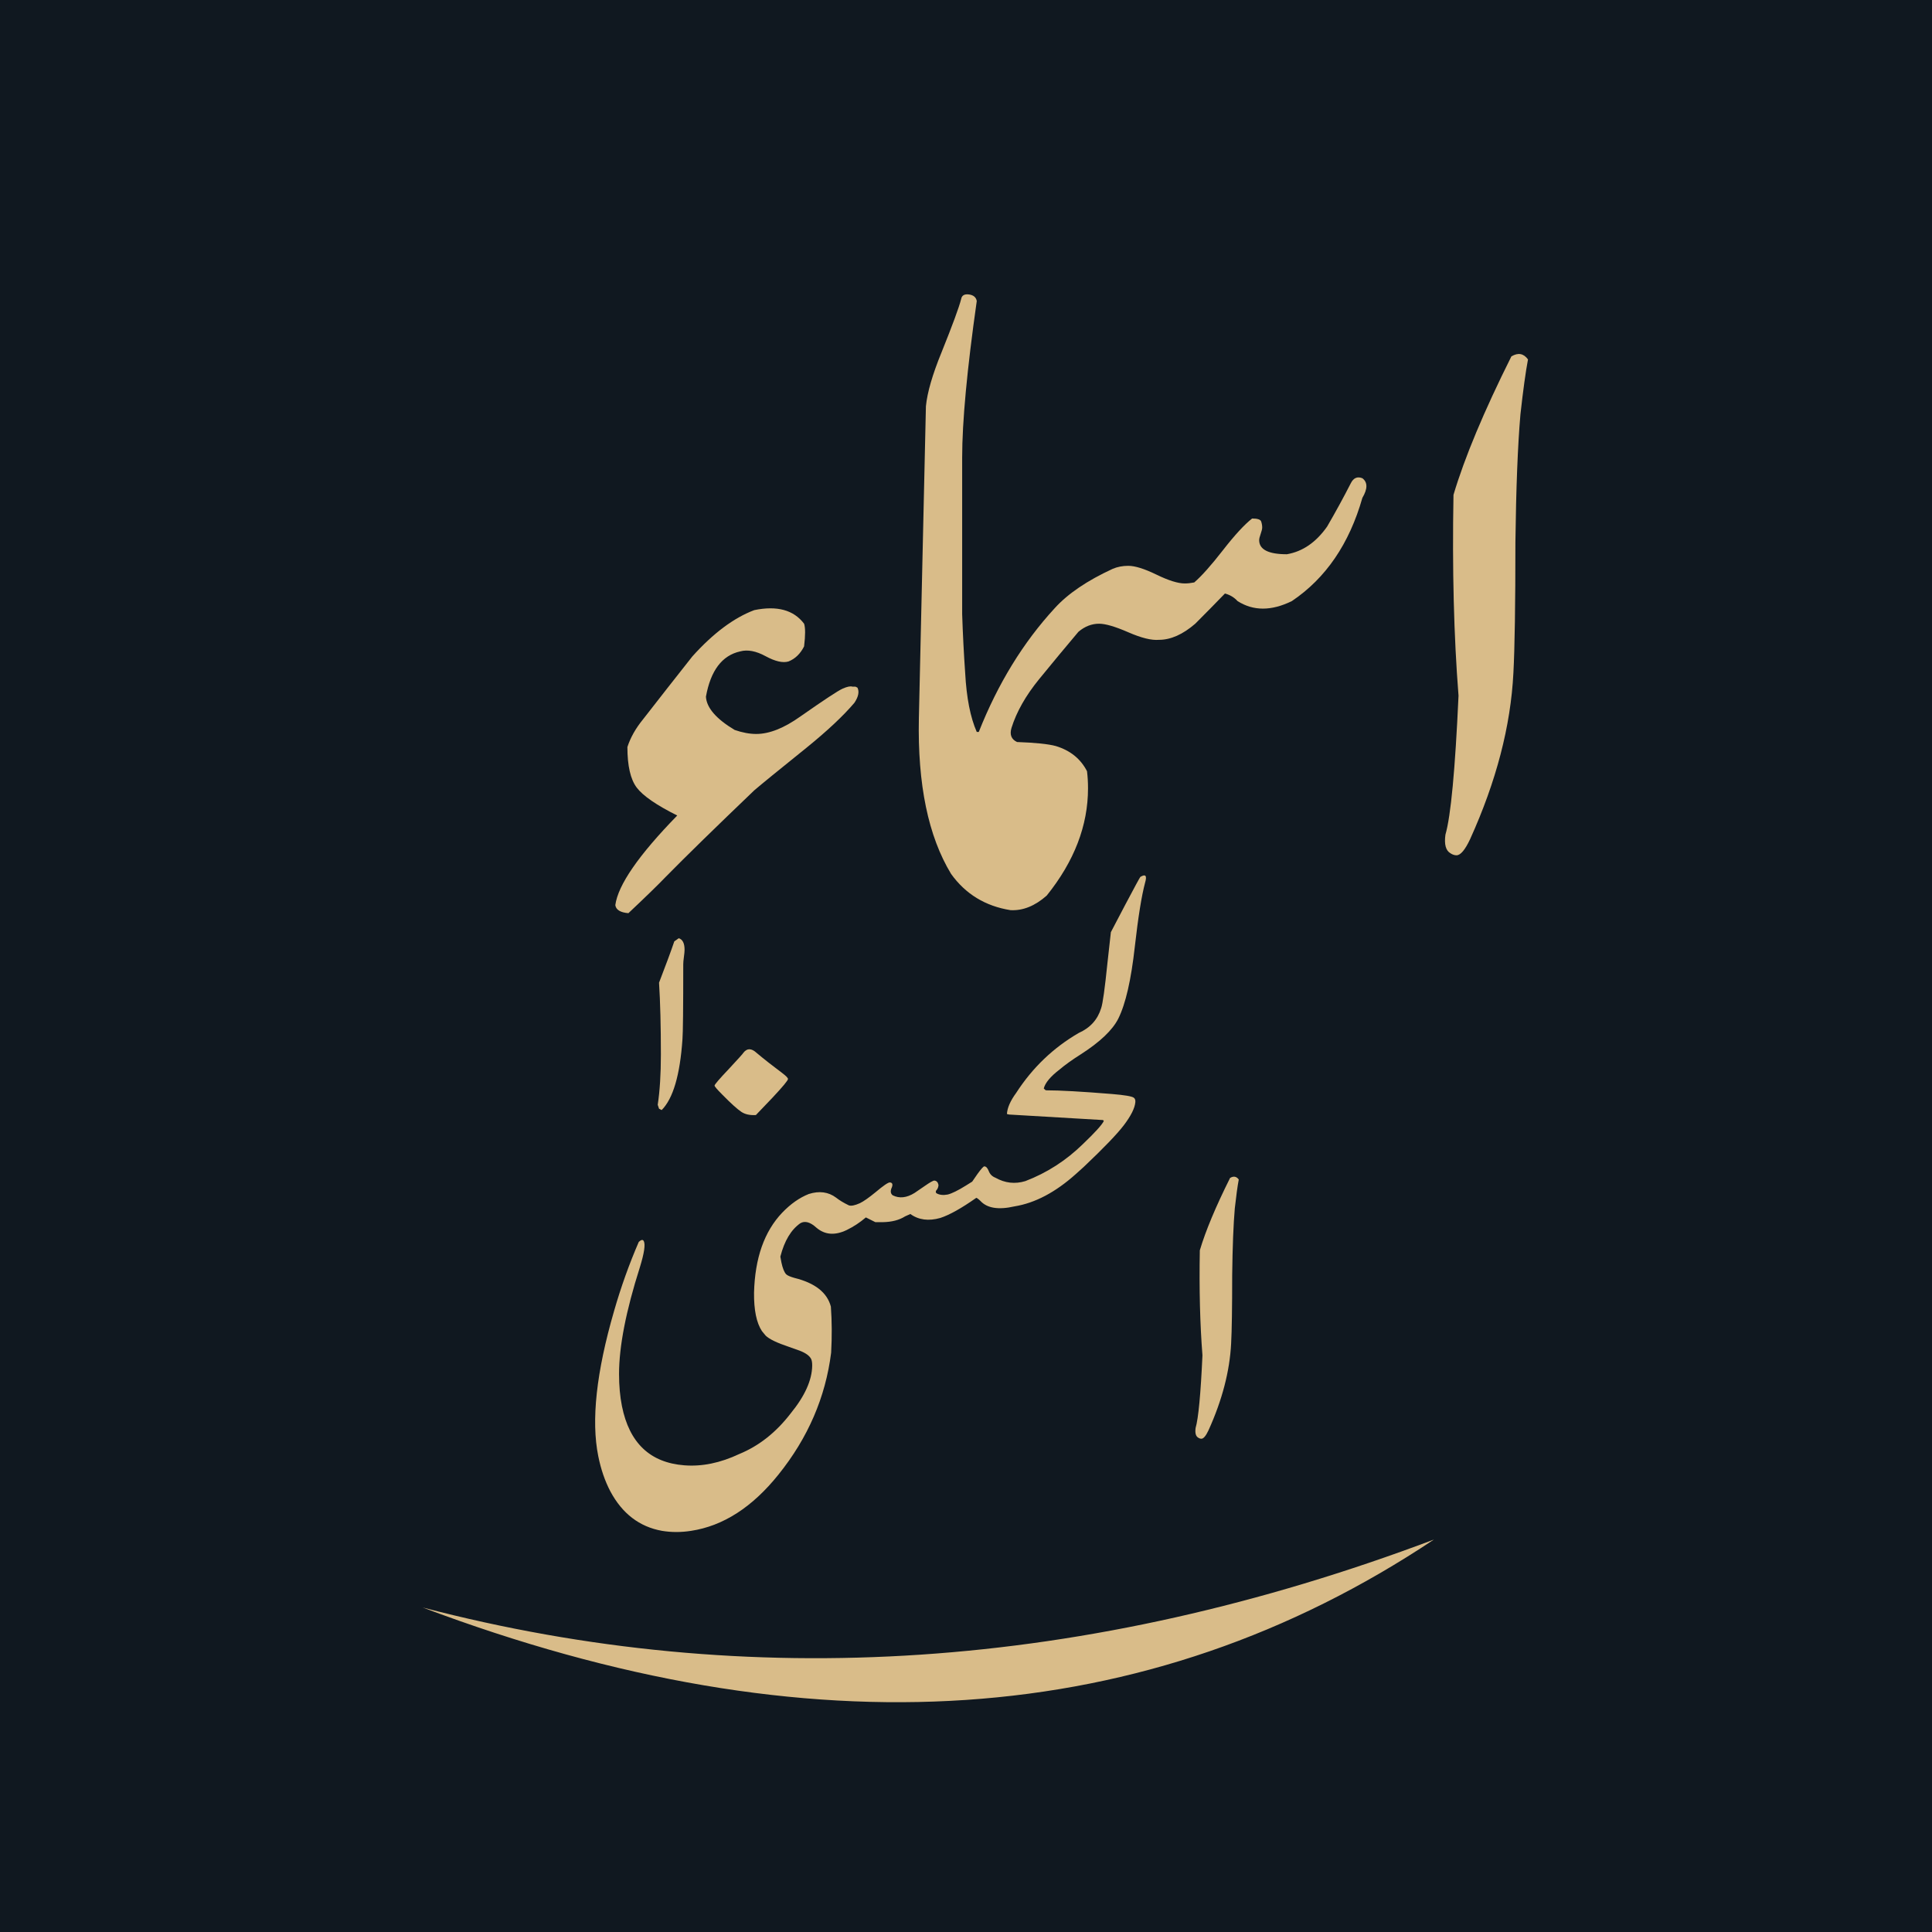
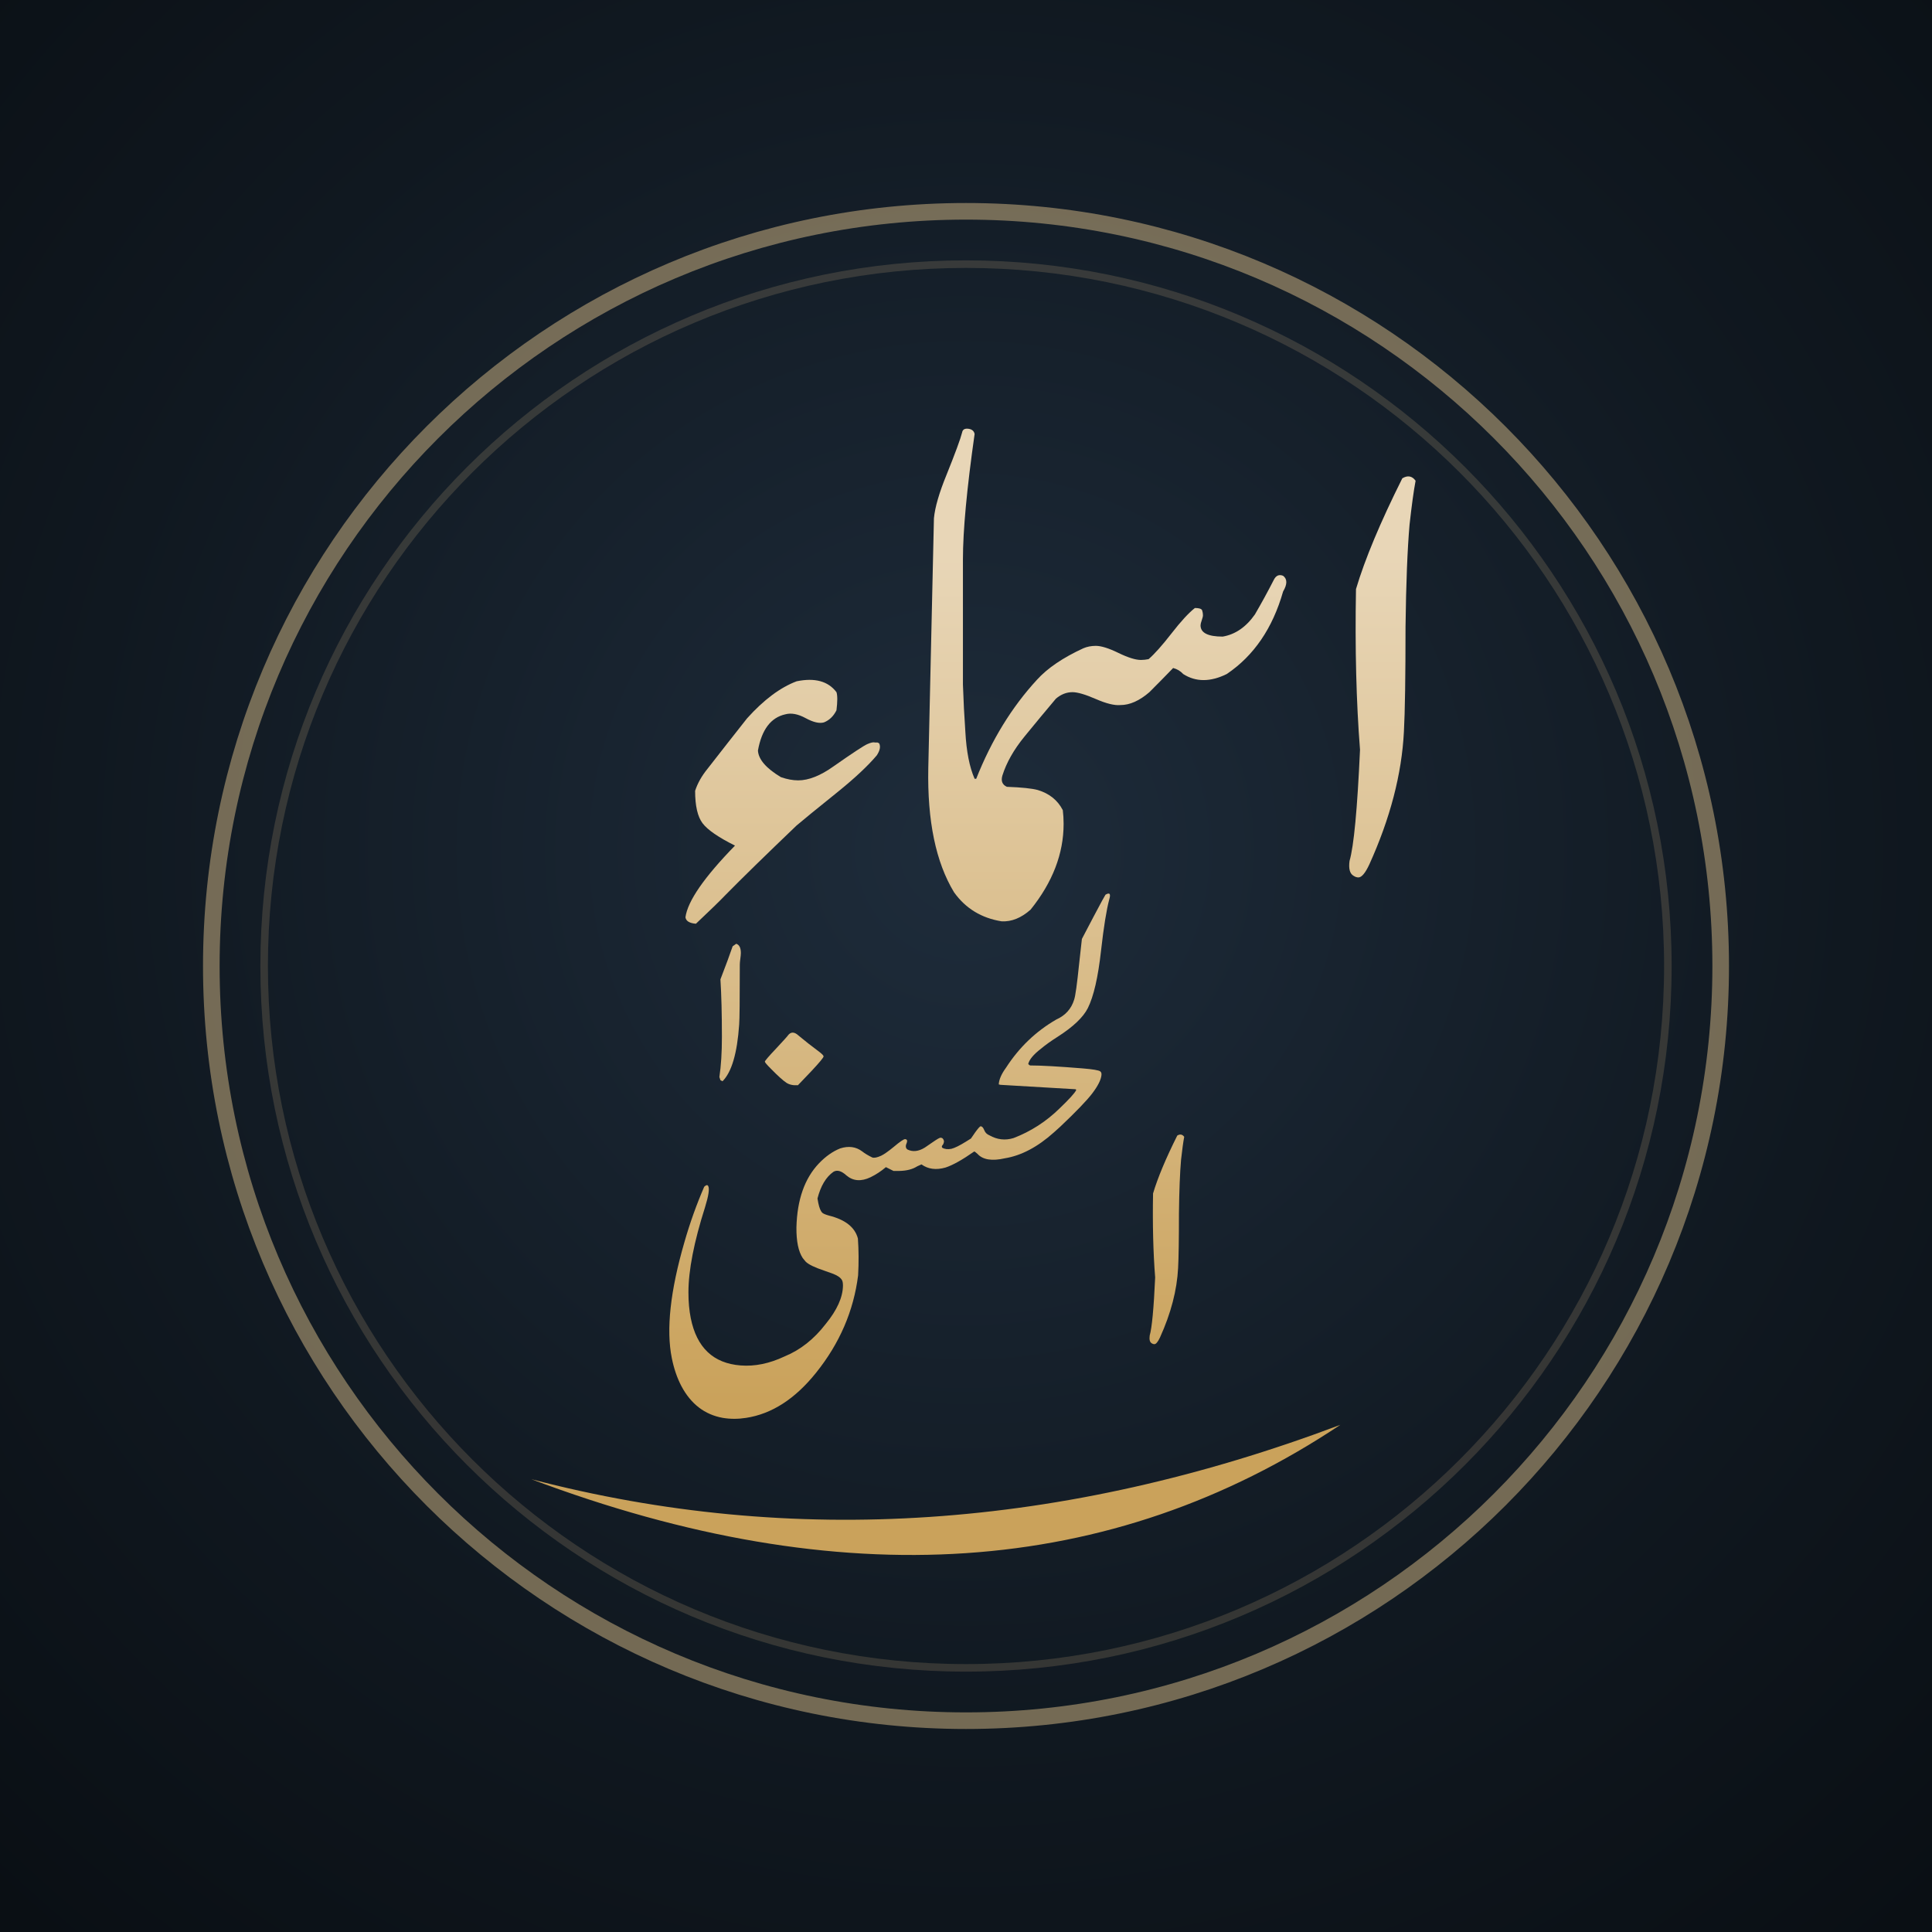
<svg xmlns="http://www.w3.org/2000/svg" viewBox="0 0 256 256">
-   <rect width="256" height="256" fill="#101820" />
-   <g fill="#D9BC89">
-     <g transform="translate(-7 -7)">
-       <g transform="translate(86.398 127.600) scale(0.066704)">
-         <path d="M507 -412Q474 -373 411 -322Q329 -256 308 -238Q192 -127 132 -66Q110 -43 58 6Q34 4 32 -10Q40 -70 155 -188Q93 -219 74.5 -243.5Q56 -268 56 -324Q65 -352 87 -379Q136 -442 185 -504Q247 -573 308 -596Q376 -610 407 -569Q411 -557 407 -524Q396 -502 376 -494Q359 -489 330.5 -504.5Q302 -520 280 -514Q226 -502 212 -424Q214 -391 269 -358Q292 -350 312 -350Q351 -350 400 -385Q470 -434 483.5 -440.0Q497 -446 503 -444Q505 -444 509 -444L513 -442Q519 -430 507 -412Z" />
-         <path d="M635 -381 649 -1001Q653 -1042 680 -1108Q713 -1190 719 -1214Q721 -1225 735 -1223Q748 -1221 750 -1210Q721 -1006 721 -899V-588Q723 -528 727 -471Q731 -397 750 -354H754Q811 -498 905 -600Q944 -643 1020 -678Q1034 -684 1051 -684Q1071 -684 1107.0 -666.5Q1143 -649 1163 -649Q1172 -649 1182 -651Q1204 -670 1239.0 -715.0Q1274 -760 1297 -778Q1313 -778 1315.0 -772.0Q1317 -766 1317 -760Q1317 -756 1314.0 -747.5Q1311 -739 1311 -735Q1311 -707 1366 -707Q1413 -715 1446 -762Q1471 -805 1493 -848Q1501 -864 1516 -858Q1532 -846 1516 -819Q1477 -682 1376 -614Q1315 -584 1268 -614Q1258 -625 1243 -629Q1215 -600 1184 -569Q1147 -537 1112 -537Q1090 -535 1051.0 -552.0Q1012 -569 993 -569Q971 -569 952 -553Q914 -508 874.0 -459.0Q834 -410 819 -362Q813 -342 830 -334Q885 -332 907 -326Q950 -313 969 -276Q971 -260 971 -242Q971 -131 889 -29Q854 2 817 0Q742 -12 699 -72Q631 -184 635 -381Z" />
-         <path d="M1845 -1094Q1838 -1057 1830 -985Q1822 -893 1820 -731Q1820 -545 1816 -471Q1808 -313 1730 -141Q1715 -109 1703 -109Q1697 -109 1691 -113Q1677 -121 1681 -150Q1697 -205 1707 -426Q1693 -604 1697 -825Q1730 -936 1812 -1100Q1832 -1112 1845 -1094Z" />
+   <defs>
+     <radialGradient id="bg" gradientUnits="userSpaceOnUse" cx="128" cy="112.64" r="189.44">
+       <stop offset="0" stop-color="#1E2C3B" />
+       <stop offset=".62" stop-color="#101820" />
+       <stop offset="1" stop-color="#0A0F14" />
+     </radialGradient>
+     <linearGradient id="gold" gradientUnits="userSpaceOnUse" x1="0" y1="60" x2="0" y2="200">
+       <stop offset="0" stop-color="#E8D6B7" />
+       <stop offset=".5" stop-color="#D9BC89" />
+       <stop offset="1" stop-color="#CAA25B" />
+     </linearGradient>
+     <mask id="wordmark">
+       <g fill="#FFFFFF">
+         <g transform="translate(-7 -7)">
+           <g transform="translate(86.398 127.600) scale(0.066704)">
+             <path d="M507 -412Q474 -373 411 -322Q329 -256 308 -238Q192 -127 132 -66Q110 -43 58 6Q34 4 32 -10Q40 -70 155 -188Q93 -219 74.5 -243.5Q56 -268 56 -324Q65 -352 87 -379Q136 -442 185 -504Q247 -573 308 -596Q376 -610 407 -569Q411 -557 407 -524Q396 -502 376 -494Q359 -489 330.5 -504.5Q302 -520 280 -514Q226 -502 212 -424Q214 -391 269 -358Q292 -350 312 -350Q351 -350 400 -385Q470 -434 483.5 -440.0Q497 -446 503 -444Q505 -444 509 -444L513 -442Q519 -430 507 -412Z" />
+             <path d="M635 -381 649 -1001Q653 -1042 680 -1108Q713 -1190 719 -1214Q721 -1225 735 -1223Q748 -1221 750 -1210Q721 -1006 721 -899V-588Q723 -528 727 -471Q731 -397 750 -354H754Q811 -498 905 -600Q944 -643 1020 -678Q1034 -684 1051 -684Q1071 -684 1107.0 -666.5Q1143 -649 1163 -649Q1172 -649 1182 -651Q1204 -670 1239.0 -715.0Q1274 -760 1297 -778Q1313 -778 1315.0 -772.0Q1317 -766 1317 -760Q1317 -756 1314.0 -747.5Q1311 -739 1311 -735Q1311 -707 1366 -707Q1413 -715 1446 -762Q1471 -805 1493 -848Q1501 -864 1516 -858Q1532 -846 1516 -819Q1477 -682 1376 -614Q1315 -584 1268 -614Q1258 -625 1243 -629Q1215 -600 1184 -569Q1147 -537 1112 -537Q1090 -535 1051.0 -552.0Q1012 -569 993 -569Q971 -569 952 -553Q914 -508 874.0 -459.0Q834 -410 819 -362Q813 -342 830 -334Q885 -332 907 -326Q950 -313 969 -276Q971 -260 971 -242Q971 -131 889 -29Q854 2 817 0Q742 -12 699 -72Q631 -184 635 -381Z" />
+             <path d="M1845 -1094Q1838 -1057 1830 -985Q1822 -893 1820 -731Q1820 -545 1816 -471Q1808 -313 1730 -141Q1715 -109 1703 -109Q1697 -109 1691 -113Q1677 -121 1681 -150Q1697 -205 1707 -426Q1693 -604 1697 -825Q1730 -936 1812 -1100Q1832 -1112 1845 -1094Z" />
+           </g>
+           <g transform="translate(81.390 201.440) scale(0.034869)">
+             <path d="M381 -1358 371 -1363 366 -1378Q378 -1457 378 -1569Q378 -1731 371 -1842Q410 -1943 429 -1999L446 -2011Q468 -2004 468 -1967Q468 -1958 465.5 -1940.0Q463 -1922 463 -1912Q463 -1663 460 -1627Q446 -1423 381 -1358Z" />
+             <path d="M691 -1575Q712 -1603 742 -1575Q785 -1539 840 -1498Q861 -1482 861 -1476Q861 -1468 803 -1406L739 -1339Q705 -1337 684 -1351Q660 -1367 611 -1417Q582 -1446 582 -1451Q582 -1457 637 -1515Q691 -1573 691 -1575Z" />
+             <path d="M1193 -932 1157 -950Q1123 -921 1084 -902Q1017 -870 969 -911Q934 -943 908 -928Q855 -891 832 -801L836 -779Q843 -746 854 -734Q861 -727 886 -720Q1003 -691 1024 -611Q1030 -527 1025 -436Q993 -182 825 27Q676 213 493 241Q436 250 382 241Q254 218 186 91Q155 32 140 -43Q99 -246 200 -594Q239 -730 294 -857Q308 -870 313 -860Q323 -841 298 -760Q219 -512 219 -355Q219 -288 230 -233Q272 -23 467 -8Q568 0 676 -51Q788 -97 871 -205Q952 -304 953 -387Q953 -404 949 -412Q940 -430 907 -443L865 -458Q796 -481 776 -501L762 -518Q731 -565 732 -664Q737 -861 839 -968Q887 -1018 940 -1039Q1000 -1058 1044 -1025Q1063 -1010 1092 -996Q1105 -991 1134 -1004Q1155 -1014 1194 -1046Q1238 -1083 1248 -1083Q1262 -1082 1256 -1065Q1246 -1044 1259 -1034Q1297 -1015 1342 -1043L1380 -1069Q1410 -1090 1417 -1090Q1430 -1089 1433 -1073Q1432 -1060 1424 -1052Q1421 -1046 1425 -1042Q1442 -1032 1468 -1037Q1492 -1043 1537 -1071L1561 -1086L1581 -1115Q1602 -1144 1607 -1144Q1617 -1144 1624 -1126Q1631 -1108 1649 -1101Q1704 -1070 1763 -1088Q1886 -1135 1982 -1229Q2050 -1294 2061 -1316Q2061 -1318 2058 -1320L1701 -1341L1693 -1343Q1695 -1378 1728 -1423Q1821 -1567 1966 -1651Q2031 -1680 2051 -1745Q2060 -1770 2075 -1917L2088 -2034L2142 -2137Q2196 -2239 2200 -2244Q2230 -2262 2218 -2222Q2198 -2147 2179 -1979Q2158 -1789 2116 -1705Q2083 -1640 1974 -1570Q1925 -1539 1893 -1512Q1841 -1472 1833 -1440Q1838 -1434 1842 -1433Q1920 -1433 2092 -1419Q2164 -1413 2175 -1405Q2182 -1400 2181 -1388Q2178 -1354 2137 -1300Q2098 -1249 1985 -1142L1955 -1115Q1839 -1011 1722 -992Q1630 -971 1592 -1013Q1578 -1026 1576 -1024Q1492 -965 1440 -948Q1373 -929 1326 -963L1306 -954Q1273 -933 1222 -932Z" />
+             <path d="M2574 -1094Q2567 -1057 2559 -985Q2551 -893 2549 -731Q2549 -545 2545 -471Q2537 -313 2459 -141Q2444 -109 2432 -109Q2426 -109 2420 -113Q2406 -121 2410 -150Q2426 -205 2436 -426Q2422 -604 2426 -825Q2459 -936 2541 -1100Q2561 -1112 2574 -1094Z" />
+           </g>
+           <path d="M63 220 Q128 237 197 211 Q140 249 63 220Z" />
+         </g>
      </g>
-       <g transform="translate(81.390 201.440) scale(0.034869)">
-         <path d="M381 -1358 371 -1363 366 -1378Q378 -1457 378 -1569Q378 -1731 371 -1842Q410 -1943 429 -1999L446 -2011Q468 -2004 468 -1967Q468 -1958 465.5 -1940.0Q463 -1922 463 -1912Q463 -1663 460 -1627Q446 -1423 381 -1358Z" />
-         <path d="M691 -1575Q712 -1603 742 -1575Q785 -1539 840 -1498Q861 -1482 861 -1476Q861 -1468 803 -1406L739 -1339Q705 -1337 684 -1351Q660 -1367 611 -1417Q582 -1446 582 -1451Q582 -1457 637 -1515Q691 -1573 691 -1575Z" />
-         <path d="M1193 -932 1157 -950Q1123 -921 1084 -902Q1017 -870 969 -911Q934 -943 908 -928Q855 -891 832 -801L836 -779Q843 -746 854 -734Q861 -727 886 -720Q1003 -691 1024 -611Q1030 -527 1025 -436Q993 -182 825 27Q676 213 493 241Q436 250 382 241Q254 218 186 91Q155 32 140 -43Q99 -246 200 -594Q239 -730 294 -857Q308 -870 313 -860Q323 -841 298 -760Q219 -512 219 -355Q219 -288 230 -233Q272 -23 467 -8Q568 0 676 -51Q788 -97 871 -205Q952 -304 953 -387Q953 -404 949 -412Q940 -430 907 -443L865 -458Q796 -481 776 -501L762 -518Q731 -565 732 -664Q737 -861 839 -968Q887 -1018 940 -1039Q1000 -1058 1044 -1025Q1063 -1010 1092 -996Q1105 -991 1134 -1004Q1155 -1014 1194 -1046Q1238 -1083 1248 -1083Q1262 -1082 1256 -1065Q1246 -1044 1259 -1034Q1297 -1015 1342 -1043L1380 -1069Q1410 -1090 1417 -1090Q1430 -1089 1433 -1073Q1432 -1060 1424 -1052Q1421 -1046 1425 -1042Q1442 -1032 1468 -1037Q1492 -1043 1537 -1071L1561 -1086L1581 -1115Q1602 -1144 1607 -1144Q1617 -1144 1624 -1126Q1631 -1108 1649 -1101Q1704 -1070 1763 -1088Q1886 -1135 1982 -1229Q2050 -1294 2061 -1316Q2061 -1318 2058 -1320L1701 -1341L1693 -1343Q1695 -1378 1728 -1423Q1821 -1567 1966 -1651Q2031 -1680 2051 -1745Q2060 -1770 2075 -1917L2088 -2034L2142 -2137Q2196 -2239 2200 -2244Q2230 -2262 2218 -2222Q2198 -2147 2179 -1979Q2158 -1789 2116 -1705Q2083 -1640 1974 -1570Q1925 -1539 1893 -1512Q1841 -1472 1833 -1440Q1838 -1434 1842 -1433Q1920 -1433 2092 -1419Q2164 -1413 2175 -1405Q2182 -1400 2181 -1388Q2178 -1354 2137 -1300Q2098 -1249 1985 -1142L1955 -1115Q1839 -1011 1722 -992Q1630 -971 1592 -1013Q1578 -1026 1576 -1024Q1492 -965 1440 -948Q1373 -929 1326 -963L1306 -954Q1273 -933 1222 -932Z" />
-         <path d="M2574 -1094Q2567 -1057 2559 -985Q2551 -893 2549 -731Q2549 -545 2545 -471Q2537 -313 2459 -141Q2444 -109 2432 -109Q2426 -109 2420 -113Q2406 -121 2410 -150Q2426 -205 2436 -426Q2422 -604 2426 -825Q2459 -936 2541 -1100Q2561 -1112 2574 -1094Z" />
-       </g>
-       <path d="M63 220 Q128 237 197 211 Q140 249 63 220Z" />
-     </g>
+     </mask>
+   </defs>
+   <rect width="256" height="256" fill="url(#bg)" />
+   <circle cx="128" cy="128" r="100" fill="none" stroke="#D9BC89" stroke-opacity=".5" stroke-width="2.2" />
+   <circle cx="128" cy="128" r="93" fill="none" stroke="#D9BC89" stroke-opacity=".18" stroke-width="1" />
+   <g transform="translate(128 128) scale(.8) translate(-128 -128)">
+     <rect width="256" height="256" fill="url(#gold)" mask="url(#wordmark)" />
  </g>
</svg>
